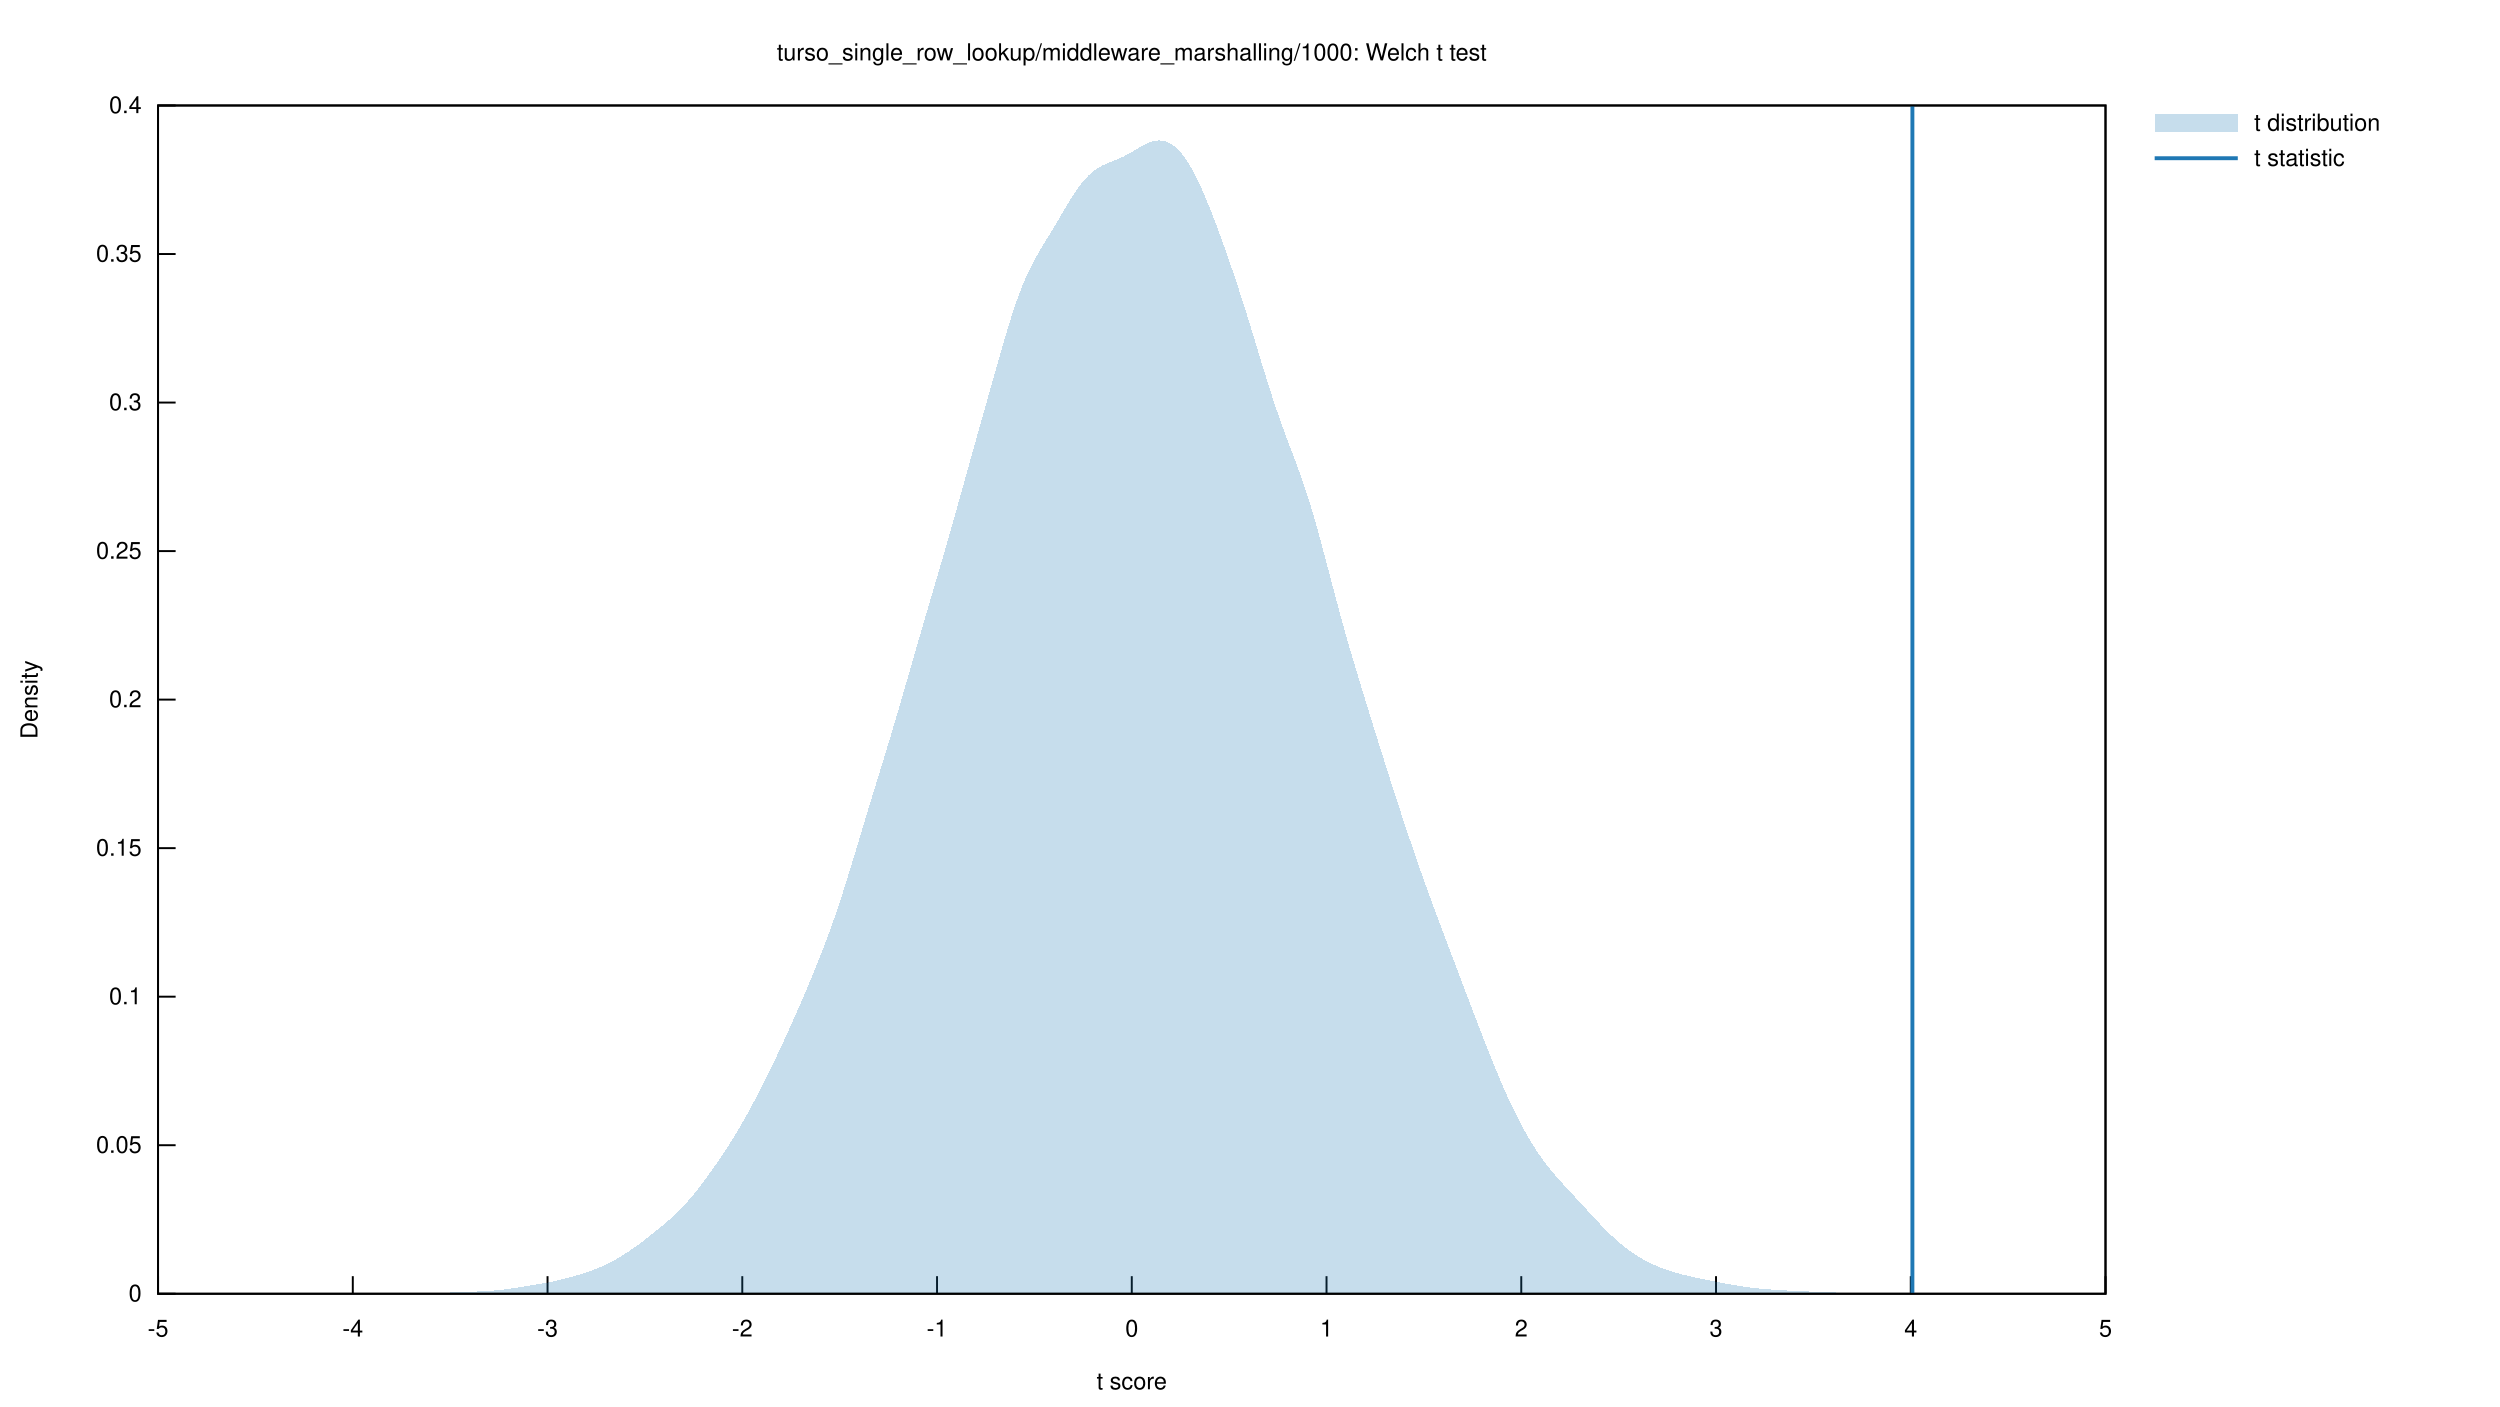
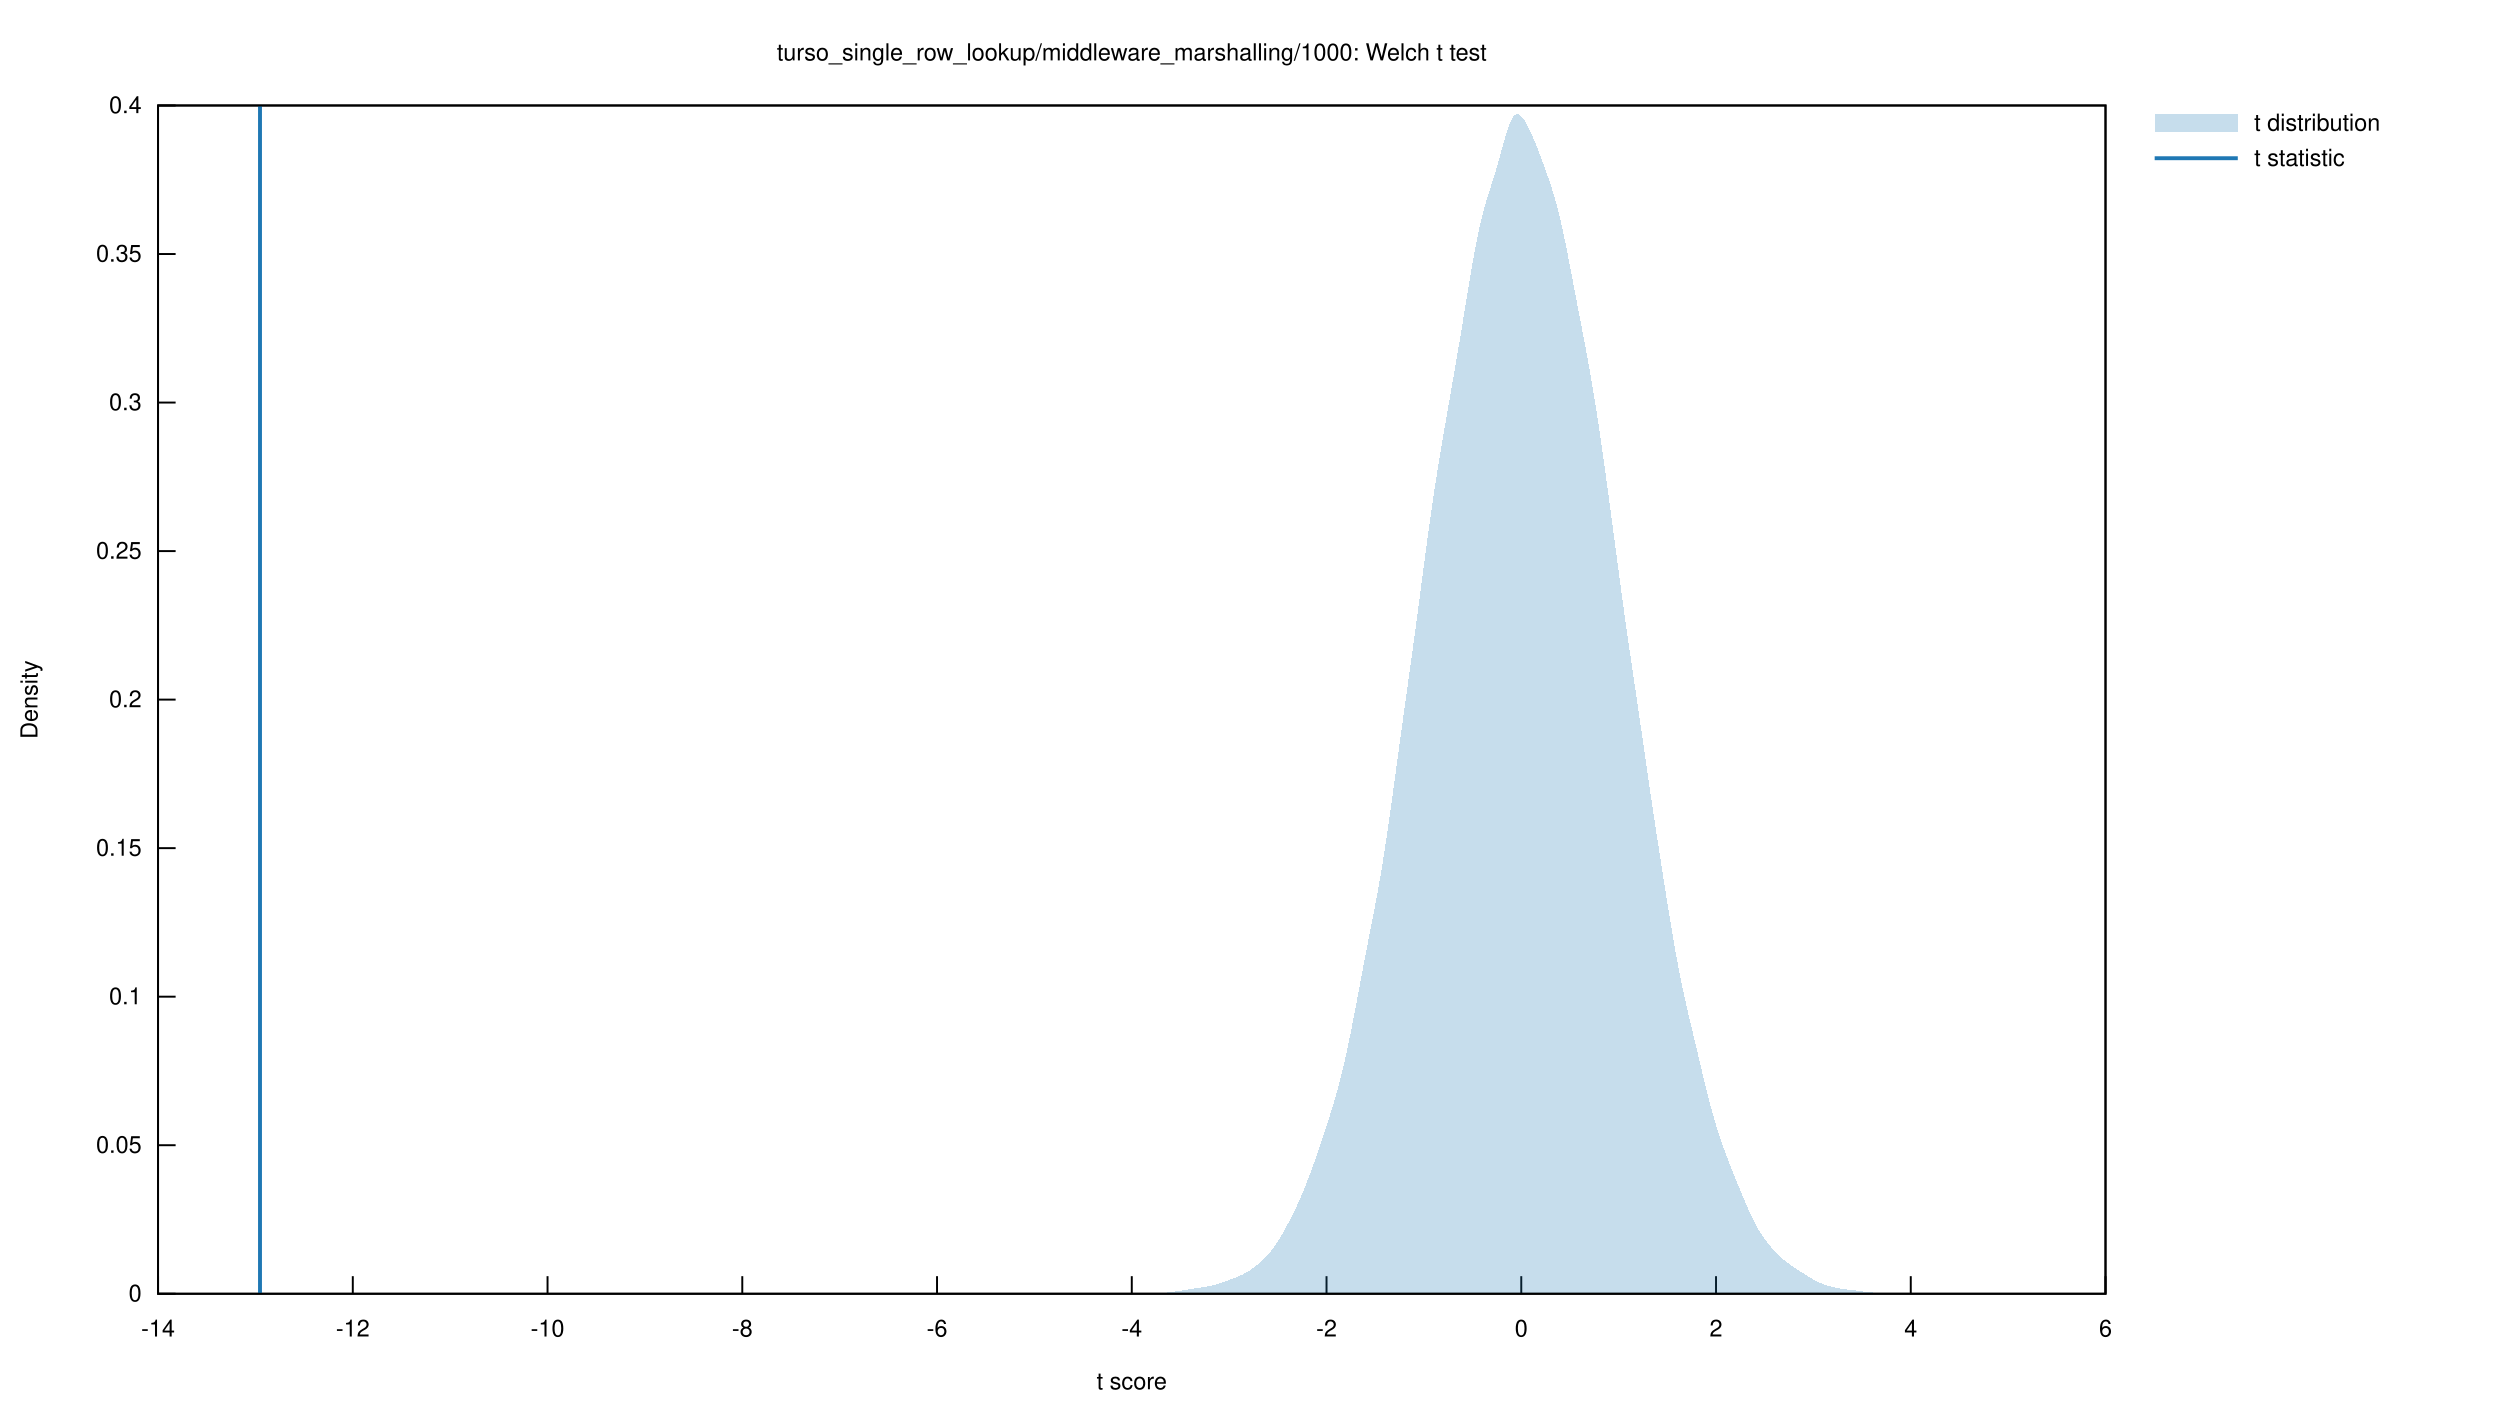
<svg xmlns="http://www.w3.org/2000/svg" xmlns:xlink="http://www.w3.org/1999/xlink" viewBox="0 0 1280 720">
  <g id="gnuplot_canvas">
    <rect x="0" y="0" width="1280" height="720" fill="none" />
    <defs>
      <circle id="gpDot" r="0.5" stroke-width="0.5" stroke="currentColor" />
      <path id="gpPt0" stroke-width="0.222" stroke="currentColor" d="M-1,0 h2 M0,-1 v2" />
      <path id="gpPt1" stroke-width="0.222" stroke="currentColor" d="M-1,-1 L1,1 M1,-1 L-1,1" />
      <path id="gpPt2" stroke-width="0.222" stroke="currentColor" d="M-1,0 L1,0 M0,-1 L0,1 M-1,-1 L1,1 M-1,1 L1,-1" />
      <rect id="gpPt3" stroke-width="0.222" stroke="currentColor" x="-1" y="-1" width="2" height="2" />
      <rect id="gpPt4" stroke-width="0.222" stroke="currentColor" fill="currentColor" x="-1" y="-1" width="2" height="2" />
      <circle id="gpPt5" stroke-width="0.222" stroke="currentColor" cx="0" cy="0" r="1" />
      <use xlink:href="#gpPt5" id="gpPt6" fill="currentColor" stroke="none" />
      <path id="gpPt7" stroke-width="0.222" stroke="currentColor" d="M0,-1.33 L-1.33,0.67 L1.33,0.67 z" />
      <use xlink:href="#gpPt7" id="gpPt8" fill="currentColor" stroke="none" />
      <use xlink:href="#gpPt7" id="gpPt9" stroke="currentColor" transform="rotate(180)" />
      <use xlink:href="#gpPt9" id="gpPt10" fill="currentColor" stroke="none" />
      <use xlink:href="#gpPt3" id="gpPt11" stroke="currentColor" transform="rotate(45)" />
      <use xlink:href="#gpPt11" id="gpPt12" fill="currentColor" stroke="none" />
      <path id="gpPt13" stroke-width="0.222" stroke="currentColor" d="M0,1.330 L1.265,0.411 L0.782,-1.067 L-0.782,-1.076 L-1.265,0.411 z" />
      <use xlink:href="#gpPt13" id="gpPt14" fill="currentColor" stroke="none" />
      <filter id="textbox" filterUnits="objectBoundingBox" x="0" y="0" height="1" width="1">
        <feFlood flood-color="white" flood-opacity="1" result="bgnd" />
        <feComposite in="SourceGraphic" in2="bgnd" operator="atop" />
      </filter>
      <filter id="greybox" filterUnits="objectBoundingBox" x="0" y="0" height="1" width="1">
        <feFlood flood-color="lightgrey" flood-opacity="1" result="grey" />
        <feComposite in="SourceGraphic" in2="grey" operator="atop" />
      </filter>
    </defs>
    <g fill="none" color="white" stroke="currentColor" stroke-width="1.00" stroke-linecap="butt" stroke-linejoin="miter">
</g>
    <g fill="none" color="black" stroke="currentColor" stroke-width="1.00" stroke-linecap="butt" stroke-linejoin="miter">
      <path stroke="black" d="M80.92,662.40 L89.92,662.40  " />
      <g transform="translate(72.53,666.30)" stroke="none" fill="black" font-family="Helvetica" font-size="12.00" text-anchor="end">
        <text>
          <tspan font-family="Helvetica"> 0</tspan>
        </text>
      </g>
    </g>
    <g fill="none" color="black" stroke="currentColor" stroke-width="1.00" stroke-linecap="butt" stroke-linejoin="miter">
      <path stroke="black" d="M80.92,586.35 L89.92,586.35  " />
      <g transform="translate(72.53,590.25)" stroke="none" fill="black" font-family="Helvetica" font-size="12.00" text-anchor="end">
        <text>
          <tspan font-family="Helvetica"> 0.05</tspan>
        </text>
      </g>
    </g>
    <g fill="none" color="black" stroke="currentColor" stroke-width="1.00" stroke-linecap="butt" stroke-linejoin="miter">
      <path stroke="black" d="M80.92,510.30 L89.92,510.30  " />
      <g transform="translate(72.53,514.20)" stroke="none" fill="black" font-family="Helvetica" font-size="12.00" text-anchor="end">
        <text>
          <tspan font-family="Helvetica"> 0.1</tspan>
        </text>
      </g>
    </g>
    <g fill="none" color="black" stroke="currentColor" stroke-width="1.00" stroke-linecap="butt" stroke-linejoin="miter">
      <path stroke="black" d="M80.92,434.25 L89.92,434.25  " />
      <g transform="translate(72.53,438.15)" stroke="none" fill="black" font-family="Helvetica" font-size="12.00" text-anchor="end">
        <text>
          <tspan font-family="Helvetica"> 0.15</tspan>
        </text>
      </g>
    </g>
    <g fill="none" color="black" stroke="currentColor" stroke-width="1.00" stroke-linecap="butt" stroke-linejoin="miter">
      <path stroke="black" d="M80.92,358.20 L89.92,358.20  " />
      <g transform="translate(72.53,362.10)" stroke="none" fill="black" font-family="Helvetica" font-size="12.00" text-anchor="end">
        <text>
          <tspan font-family="Helvetica"> 0.2</tspan>
        </text>
      </g>
    </g>
    <g fill="none" color="black" stroke="currentColor" stroke-width="1.00" stroke-linecap="butt" stroke-linejoin="miter">
      <path stroke="black" d="M80.92,282.16 L89.92,282.16  " />
      <g transform="translate(72.53,286.06)" stroke="none" fill="black" font-family="Helvetica" font-size="12.00" text-anchor="end">
        <text>
          <tspan font-family="Helvetica"> 0.25</tspan>
        </text>
      </g>
    </g>
    <g fill="none" color="black" stroke="currentColor" stroke-width="1.00" stroke-linecap="butt" stroke-linejoin="miter">
      <path stroke="black" d="M80.92,206.11 L89.92,206.11  " />
      <g transform="translate(72.53,210.01)" stroke="none" fill="black" font-family="Helvetica" font-size="12.00" text-anchor="end">
        <text>
          <tspan font-family="Helvetica"> 0.3</tspan>
        </text>
      </g>
    </g>
    <g fill="none" color="black" stroke="currentColor" stroke-width="1.00" stroke-linecap="butt" stroke-linejoin="miter">
      <path stroke="black" d="M80.92,130.06 L89.92,130.06  " />
      <g transform="translate(72.53,133.96)" stroke="none" fill="black" font-family="Helvetica" font-size="12.00" text-anchor="end">
        <text>
          <tspan font-family="Helvetica"> 0.35</tspan>
        </text>
      </g>
    </g>
    <g fill="none" color="black" stroke="currentColor" stroke-width="1.00" stroke-linecap="butt" stroke-linejoin="miter">
      <path stroke="black" d="M80.92,54.01 L89.92,54.01  " />
      <g transform="translate(72.53,57.91)" stroke="none" fill="black" font-family="Helvetica" font-size="12.00" text-anchor="end">
        <text>
          <tspan font-family="Helvetica"> 0.4</tspan>
        </text>
      </g>
    </g>
    <g fill="none" color="black" stroke="currentColor" stroke-width="1.00" stroke-linecap="butt" stroke-linejoin="miter">
      <path stroke="black" d="M80.92,662.40 L80.92,653.40  " />
      <g transform="translate(80.92,684.30)" stroke="none" fill="black" font-family="Helvetica" font-size="12.00" text-anchor="middle">
        <text>
-           <tspan font-family="Helvetica">-5</tspan>
+           <tspan font-family="Helvetica">-14</tspan>
        </text>
      </g>
    </g>
    <g fill="none" color="black" stroke="currentColor" stroke-width="1.00" stroke-linecap="butt" stroke-linejoin="miter">
      <path stroke="black" d="M180.63,662.40 L180.63,653.40  " />
      <g transform="translate(180.63,684.30)" stroke="none" fill="black" font-family="Helvetica" font-size="12.00" text-anchor="middle">
        <text>
-           <tspan font-family="Helvetica">-4</tspan>
+           <tspan font-family="Helvetica">-12</tspan>
        </text>
      </g>
    </g>
    <g fill="none" color="black" stroke="currentColor" stroke-width="1.00" stroke-linecap="butt" stroke-linejoin="miter">
      <path stroke="black" d="M280.34,662.40 L280.34,653.40  " />
      <g transform="translate(280.34,684.30)" stroke="none" fill="black" font-family="Helvetica" font-size="12.00" text-anchor="middle">
        <text>
-           <tspan font-family="Helvetica">-3</tspan>
+           <tspan font-family="Helvetica">-10</tspan>
        </text>
      </g>
    </g>
    <g fill="none" color="black" stroke="currentColor" stroke-width="1.00" stroke-linecap="butt" stroke-linejoin="miter">
      <path stroke="black" d="M380.05,662.40 L380.05,653.40  " />
      <g transform="translate(380.05,684.30)" stroke="none" fill="black" font-family="Helvetica" font-size="12.00" text-anchor="middle">
        <text>
-           <tspan font-family="Helvetica">-2</tspan>
+           <tspan font-family="Helvetica">-8</tspan>
        </text>
      </g>
    </g>
    <g fill="none" color="black" stroke="currentColor" stroke-width="1.00" stroke-linecap="butt" stroke-linejoin="miter">
      <path stroke="black" d="M479.76,662.40 L479.76,653.40  " />
      <g transform="translate(479.76,684.30)" stroke="none" fill="black" font-family="Helvetica" font-size="12.00" text-anchor="middle">
        <text>
-           <tspan font-family="Helvetica">-1</tspan>
+           <tspan font-family="Helvetica">-6</tspan>
        </text>
      </g>
    </g>
    <g fill="none" color="black" stroke="currentColor" stroke-width="1.00" stroke-linecap="butt" stroke-linejoin="miter">
      <path stroke="black" d="M579.47,662.40 L579.47,653.40  " />
      <g transform="translate(579.47,684.30)" stroke="none" fill="black" font-family="Helvetica" font-size="12.00" text-anchor="middle">
        <text>
-           <tspan font-family="Helvetica"> 0</tspan>
+           <tspan font-family="Helvetica">-4</tspan>
        </text>
      </g>
    </g>
    <g fill="none" color="black" stroke="currentColor" stroke-width="1.00" stroke-linecap="butt" stroke-linejoin="miter">
      <path stroke="black" d="M679.18,662.40 L679.18,653.40  " />
      <g transform="translate(679.18,684.30)" stroke="none" fill="black" font-family="Helvetica" font-size="12.00" text-anchor="middle">
        <text>
-           <tspan font-family="Helvetica"> 1</tspan>
+           <tspan font-family="Helvetica">-2</tspan>
        </text>
      </g>
    </g>
    <g fill="none" color="black" stroke="currentColor" stroke-width="1.00" stroke-linecap="butt" stroke-linejoin="miter">
      <path stroke="black" d="M778.89,662.40 L778.89,653.40  " />
      <g transform="translate(778.89,684.30)" stroke="none" fill="black" font-family="Helvetica" font-size="12.00" text-anchor="middle">
        <text>
-           <tspan font-family="Helvetica"> 2</tspan>
+           <tspan font-family="Helvetica"> 0</tspan>
        </text>
      </g>
    </g>
    <g fill="none" color="black" stroke="currentColor" stroke-width="1.00" stroke-linecap="butt" stroke-linejoin="miter">
      <path stroke="black" d="M878.60,662.40 L878.60,653.40  " />
      <g transform="translate(878.60,684.30)" stroke="none" fill="black" font-family="Helvetica" font-size="12.00" text-anchor="middle">
        <text>
-           <tspan font-family="Helvetica"> 3</tspan>
+           <tspan font-family="Helvetica"> 2</tspan>
        </text>
      </g>
    </g>
    <g fill="none" color="black" stroke="currentColor" stroke-width="1.00" stroke-linecap="butt" stroke-linejoin="miter">
      <path stroke="black" d="M978.31,662.40 L978.31,653.40  " />
      <g transform="translate(978.31,684.30)" stroke="none" fill="black" font-family="Helvetica" font-size="12.00" text-anchor="middle">
        <text>
          <tspan font-family="Helvetica"> 4</tspan>
        </text>
      </g>
    </g>
    <g fill="none" color="black" stroke="currentColor" stroke-width="1.00" stroke-linecap="butt" stroke-linejoin="miter">
      <path stroke="black" d="M1078.02,662.40 L1078.02,653.40  " />
      <g transform="translate(1078.02,684.30)" stroke="none" fill="black" font-family="Helvetica" font-size="12.00" text-anchor="middle">
        <text>
-           <tspan font-family="Helvetica"> 5</tspan>
+           <tspan font-family="Helvetica"> 6</tspan>
        </text>
      </g>
    </g>
    <g fill="none" color="black" stroke="currentColor" stroke-width="1.00" stroke-linecap="butt" stroke-linejoin="miter">
</g>
    <g fill="none" color="black" stroke="currentColor" stroke-width="1.00" stroke-linecap="butt" stroke-linejoin="miter">
      <path stroke="black" d="M80.92,54.01 L80.92,662.40 L1078.02,662.40 L1078.02,54.01 L80.92,54.01 Z  " />
    </g>
    <g fill="none" color="black" stroke="currentColor" stroke-width="1.00" stroke-linecap="butt" stroke-linejoin="miter">
</g>
    <g id="gnuplot_plot_1">
      <g fill="none" color="black" stroke="currentColor" stroke-width="1.00" stroke-linecap="butt" stroke-linejoin="miter">
        <g transform="translate(1154.14,66.91)" stroke="none" fill="black" font-family="Helvetica" font-size="12.00" text-anchor="start">
          <text>
            <tspan font-family="Helvetica">t distribution</tspan>
          </text>
        </g>
      </g>
      <g fill="none" color="black" stroke="currentColor" stroke-width="1.00" stroke-linecap="butt" stroke-linejoin="miter">
        <g stroke="none" shape-rendering="crispEdges">
          <polygon fill="rgb( 31, 120, 180)" fill-opacity="0.25" points="1103.19,67.51 1145.75,67.51 1145.75,58.51 1103.19,58.51 " />
-           <polygon fill="rgb( 31, 120, 180)" fill-opacity="0.25" points="113.57,662.40 115.38,662.40 117.18,662.40 118.99,662.40 120.79,662.40 122.59,662.39 124.40,662.39 126.20,662.39 128.00,662.38 129.81,662.38 131.61,662.37 133.42,662.37 135.22,662.36 137.02,662.35 138.83,662.35 140.63,662.34 142.43,662.33 144.24,662.33 146.04,662.32 147.85,662.32 149.65,662.31 151.45,662.30 153.26,662.30 155.06,662.29 156.86,662.29 158.67,662.28 160.47,662.27 162.28,662.27 164.08,662.26 165.88,662.25 167.69,662.24 169.49,662.23 171.29,662.22 173.10,662.22 174.90,662.21 176.71,662.20 178.51,662.20 180.31,662.19 182.12,662.19 183.92,662.20 185.72,662.20 187.53,662.21 189.33,662.22 191.14,662.24 192.94,662.25 194.74,662.27 196.55,662.28 198.35,662.29 200.15,662.29 201.96,662.29 203.76,662.28 205.57,662.27 207.37,662.25 209.17,662.23 210.98,662.21 212.78,662.18 214.58,662.15 216.39,662.11 218.19,662.08 220.00,662.04 221.80,662.00 223.60,661.96 225.41,661.91 227.21,661.86 229.01,661.81 230.82,661.75 232.62,661.70 234.43,661.63 236.23,661.57 238.03,661.50 239.84,661.43 241.64,661.36 243.44,661.28 245.25,661.20 247.05,661.12 248.86,661.02 250.66,660.91 252.46,660.77 254.27,660.62 256.07,660.44 257.88,660.23 259.68,659.99 261.48,659.74 263.29,659.46 265.09,659.18 266.89,658.88 268.70,658.59 270.50,658.30 272.31,658.01 274.11,657.71 275.91,657.42 277.72,657.11 279.52,656.79 281.32,656.45 283.13,656.08 284.93,655.69 286.74,655.27 288.54,654.82 290.34,654.35 292.15,653.86 293.95,653.36 295.75,652.83 297.56,652.29 299.36,651.72 301.17,651.12 302.97,650.49 304.77,649.81 306.58,649.08 308.38,648.30 310.18,647.46 311.99,646.57 313.79,645.62 315.60,644.62 317.40,643.56 319.20,642.46 321.01,641.31 322.81,640.10 324.61,638.85 326.42,637.56 328.22,636.22 330.03,634.85 331.83,633.44 333.63,632.01 335.44,630.56 337.24,629.09 339.04,627.60 340.85,626.07 342.65,624.51 344.46,622.89 346.26,621.19 348.06,619.42 349.87,617.55 351.67,615.58 353.47,613.50 355.28,611.34 357.08,609.08 358.89,606.75 360.69,604.35 362.49,601.90 364.30,599.40 366.10,596.85 367.90,594.24 369.71,591.58 371.51,588.86 373.32,586.06 375.12,583.19 376.92,580.23 378.73,577.18 380.53,574.05 382.33,570.84 384.14,567.55 385.94,564.19 387.75,560.76 389.55,557.26 391.35,553.70 393.16,550.08 394.96,546.40 396.76,542.65 398.57,538.85 400.37,534.99 402.18,531.07 403.98,527.10 405.78,523.08 407.59,519.00 409.39,514.88 411.20,510.71 413.00,506.49 414.80,502.20 416.61,497.85 418.41,493.41 420.21,488.87 422.02,484.21 423.82,479.41 425.63,474.45 427.43,469.31 429.23,464.00 431.04,458.50 432.84,452.85 434.64,447.06 436.45,441.17 438.25,435.21 440.06,429.22 441.86,423.24 443.66,417.27 445.47,411.34 447.27,405.45 449.07,399.57 450.88,393.71 452.68,387.82 454.49,381.90 456.29,375.92 458.09,369.87 459.90,363.76 461.70,357.59 463.50,351.37 465.31,345.13 467.11,338.87 468.92,332.62 470.72,326.39 472.52,320.19 474.33,314.02 476.13,307.88 477.93,301.75 479.74,295.62 481.54,289.46 483.35,283.27 485.15,277.02 486.95,270.71 488.76,264.35 490.56,257.93 492.36,251.49 494.17,245.02 495.97,238.55 497.78,232.10 499.58,225.67 501.38,219.26 503.19,212.85 504.99,206.45 506.79,200.05 508.60,193.64 510.40,187.26 512.21,180.93 514.01,174.70 515.81,168.64 517.62,162.82 519.42,157.29 521.22,152.13 523.03,147.35 524.83,142.98 526.64,138.99 528.44,135.35 530.24,131.99 532.05,128.83 533.85,125.81 535.65,122.86 537.46,119.91 539.26,116.93 541.07,113.91 542.87,110.86 544.67,107.79 546.48,104.76 548.28,101.81 550.08,98.99 551.89,96.35 553.69,93.92 555.50,91.75 557.30,89.85 559.10,88.21 560.91,86.83 562.71,85.67 564.51,84.71 566.32,83.88 568.12,83.15 569.93,82.44 571.73,81.72 573.53,80.95 575.34,80.09 577.14,79.14 578.95,78.11 580.75,77.04 582.55,75.95 584.36,74.89 586.16,73.93 587.96,73.10 589.77,72.46 591.57,72.04 593.38,71.88 595.18,72.01 596.98,72.46 598.79,73.23 600.59,74.35 602.39,75.83 604.20,77.68 606.00,79.90 607.81,82.48 609.61,85.42 611.41,88.69 613.22,92.28 615.02,96.15 616.82,100.27 618.63,104.61 620.43,109.13 622.24,113.82 624.04,118.64 625.84,123.58 627.65,128.63 629.45,133.80 631.25,139.08 633.06,144.47 634.86,149.97 636.67,155.59 638.47,161.32 640.27,167.15 642.08,173.05 643.88,178.98 645.68,184.92 647.49,190.81 649.29,196.60 651.10,202.25 652.90,207.73 654.70,213.00 656.51,218.08 658.31,223.00 660.11,227.81 661.92,232.59 663.72,237.40 665.53,242.35 667.33,247.51 669.13,252.93 670.94,258.66 672.74,264.69 674.54,271.01 676.35,277.57 678.15,284.31 679.96,291.16 681.76,298.03 683.56,304.86 685.37,311.60 687.17,318.21 688.97,324.66 690.78,330.96 692.58,337.12 694.39,343.16 696.19,349.11 697.99,355.01 699.80,360.86 701.60,366.69 703.40,372.51 705.21,378.31 707.01,384.08 708.82,389.82 710.62,395.53 712.42,401.18 714.23,406.78 716.03,412.34 717.83,417.83 719.64,423.28 721.44,428.66 723.25,433.99 725.05,439.26 726.85,444.46 728.66,449.58 730.46,454.63 732.27,459.61 734.07,464.53 735.87,469.39 737.68,474.21 739.48,479.00 741.28,483.76 743.09,488.52 744.89,493.28 746.70,498.03 748.50,502.79 750.30,507.56 752.11,512.31 753.91,517.06 755.71,521.79 757.52,526.50 759.32,531.16 761.13,535.78 762.93,540.33 764.73,544.80 766.54,549.18 768.34,553.46 770.14,557.62 771.95,561.66 773.75,565.55 775.56,569.31 777.36,572.91 779.16,576.37 780.97,579.67 782.77,582.81 784.57,585.79 786.38,588.62 788.18,591.29 789.99,593.82 791.79,596.22 793.59,598.50 795.40,600.68 797.20,602.77 799.00,604.81 800.81,606.80 802.61,608.76 804.42,610.72 806.22,612.66 808.02,614.62 809.83,616.57 811.63,618.53 813.43,620.49 815.24,622.45 817.04,624.39 818.85,626.31 820.65,628.19 822.45,630.03 824.26,631.81 826.06,633.52 827.86,635.17 829.67,636.73 831.47,638.21 833.28,639.60 835.08,640.90 836.88,642.13 838.69,643.27 840.49,644.34 842.29,645.34 844.10,646.27 845.90,647.14 847.71,647.95 849.51,648.71 851.31,649.41 853.12,650.06 854.92,650.67 856.72,651.23 858.53,651.76 860.33,652.26 862.14,652.72 863.94,653.16 865.74,653.58 867.55,653.98 869.35,654.37 871.15,654.74 872.96,655.11 874.76,655.48 876.57,655.83 878.37,656.19 880.17,656.54 881.98,656.89 883.78,657.23 885.58,657.56 887.39,657.88 889.19,658.18 891.00,658.47 892.80,658.74 894.60,658.99 896.41,659.23 898.21,659.44 900.02,659.63 901.82,659.81 903.62,659.97 905.43,660.12 907.23,660.25 909.03,660.38 910.84,660.49 912.64,660.60 914.45,660.70 916.25,660.79 918.05,660.88 919.86,660.96 921.66,661.05 923.46,661.12 925.27,661.20 927.07,661.28 928.88,661.35 930.68,661.42 932.48,661.49 934.29,661.56 936.09,661.63 937.89,661.69 939.70,661.75 941.50,661.81 943.31,661.87 945.11,661.92 946.91,661.97 948.72,662.02 950.52,662.07 952.32,662.12 954.13,662.16 955.93,662.20 957.74,662.24 959.54,662.27 961.34,662.29 963.15,662.31 964.95,662.33 966.75,662.34 968.56,662.35 970.36,662.35 972.17,662.35 973.97,662.35 975.77,662.35 977.58,662.34 979.38,662.34 981.18,662.34 982.99,662.34 984.79,662.34 986.60,662.35 988.40,662.35 990.20,662.36 992.01,662.36 993.81,662.37 995.61,662.38 997.42,662.38 999.22,662.39 1001.03,662.39 1002.83,662.39 1004.63,662.39 1006.44,662.40 1008.24,662.40 1010.04,662.40 1011.85,662.40 1013.65,662.40 1013.65,662.40 1011.85,662.40 1010.04,662.40 1008.24,662.40 1006.44,662.40 1004.63,662.40 1002.83,662.40 1001.03,662.40 999.22,662.40 997.42,662.40 995.61,662.40 993.81,662.40 992.01,662.40 990.20,662.40 988.40,662.40 986.60,662.40 984.79,662.40 982.99,662.40 981.18,662.40 979.38,662.40 977.58,662.40 975.77,662.40 973.97,662.40 972.17,662.40 970.36,662.40 968.56,662.40 966.75,662.40 964.95,662.40 963.15,662.40 961.34,662.40 959.54,662.40 957.74,662.40 955.93,662.40 954.13,662.40 952.32,662.40 950.52,662.40 948.72,662.40 946.91,662.40 945.11,662.40 943.31,662.40 941.50,662.40 939.70,662.40 937.89,662.40 936.09,662.40 934.29,662.40 932.48,662.40 930.68,662.40 928.88,662.40 927.07,662.40 925.27,662.40 923.46,662.40 921.66,662.40 919.86,662.40 918.05,662.40 916.25,662.40 914.45,662.40 912.64,662.40 910.84,662.40 909.03,662.40 907.23,662.40 905.43,662.40 903.62,662.40 901.82,662.40 900.02,662.40 898.21,662.40 896.41,662.40 894.60,662.40 892.80,662.40 891.00,662.40 889.19,662.40 887.39,662.40 885.58,662.40 883.78,662.40 881.98,662.40 880.17,662.40 878.37,662.40 876.57,662.40 874.76,662.40 872.96,662.40 871.15,662.40 869.35,662.40 867.55,662.40 865.74,662.40 863.94,662.40 862.14,662.40 860.33,662.40 858.53,662.40 856.72,662.40 854.92,662.40 853.12,662.40 851.31,662.40 849.51,662.40 847.71,662.40 845.90,662.40 844.10,662.40 842.29,662.40 840.49,662.40 838.69,662.40 836.88,662.40 835.08,662.40 833.28,662.40 831.47,662.40 829.67,662.40 827.86,662.40 826.06,662.40 824.26,662.40 822.45,662.40 820.65,662.40 818.85,662.40 817.04,662.40 815.24,662.40 813.43,662.40 811.63,662.40 809.83,662.40 808.02,662.40 806.22,662.40 804.42,662.40 802.61,662.40 800.81,662.40 799.00,662.40 797.20,662.40 795.40,662.40 793.59,662.40 791.79,662.40 789.99,662.40 788.18,662.40 786.38,662.40 784.57,662.40 782.77,662.40 780.97,662.40 779.16,662.40 777.36,662.40 775.56,662.40 773.75,662.40 771.95,662.40 770.14,662.40 768.34,662.40 766.54,662.40 764.73,662.40 762.93,662.40 761.13,662.40 759.32,662.40 757.52,662.40 755.71,662.40 753.91,662.40 752.11,662.40 750.30,662.40 748.50,662.40 746.70,662.40 744.89,662.40 743.09,662.40 741.28,662.40 739.48,662.40 737.68,662.40 735.87,662.40 734.07,662.40 732.27,662.40 730.46,662.40 728.66,662.40 726.85,662.40 725.05,662.40 723.25,662.40 721.44,662.40 719.64,662.40 717.83,662.40 716.03,662.40 714.23,662.40 712.42,662.40 710.62,662.40 708.82,662.40 707.01,662.40 705.21,662.40 703.40,662.40 701.60,662.40 699.80,662.40 697.99,662.40 696.19,662.40 694.39,662.40 692.58,662.40 690.78,662.40 688.97,662.40 687.17,662.40 685.37,662.40 683.56,662.40 681.76,662.40 679.96,662.40 678.15,662.40 676.35,662.40 674.54,662.40 672.74,662.40 670.94,662.40 669.13,662.40 667.33,662.40 665.53,662.40 663.72,662.40 661.92,662.40 660.11,662.40 658.31,662.40 656.51,662.40 654.70,662.40 652.90,662.40 651.10,662.40 649.29,662.40 647.49,662.40 645.68,662.40 643.88,662.40 642.08,662.40 640.27,662.40 638.47,662.40 636.67,662.40 634.86,662.40 633.06,662.40 631.25,662.40 629.45,662.40 627.65,662.40 625.84,662.40 624.04,662.40 622.24,662.40 620.43,662.40 618.63,662.40 616.82,662.40 615.02,662.40 613.22,662.40 611.41,662.40 609.61,662.40 607.81,662.40 606.00,662.40 604.20,662.40 602.39,662.40 600.59,662.40 598.79,662.40 596.98,662.40 595.18,662.40 593.38,662.40 591.57,662.40 589.77,662.40 587.96,662.40 586.16,662.40 584.36,662.40 582.55,662.40 580.75,662.40 578.95,662.40 577.14,662.40 575.34,662.40 573.53,662.40 571.73,662.40 569.93,662.40 568.12,662.40 566.32,662.40 564.51,662.40 562.71,662.40 560.91,662.40 559.10,662.40 557.30,662.40 555.50,662.40 553.69,662.40 551.89,662.40 550.08,662.40 548.28,662.40 546.48,662.40 544.67,662.40 542.87,662.40 541.07,662.40 539.26,662.40 537.46,662.40 535.65,662.40 533.85,662.40 532.05,662.40 530.24,662.40 528.44,662.40 526.64,662.40 524.83,662.40 523.03,662.40 521.22,662.40 519.42,662.40 517.62,662.40 515.81,662.40 514.01,662.40 512.21,662.40 510.40,662.40 508.60,662.40 506.79,662.40 504.99,662.40 503.19,662.40 501.38,662.40 499.58,662.40 497.78,662.40 495.97,662.40 494.17,662.40 492.36,662.40 490.56,662.40 488.76,662.40 486.95,662.40 485.15,662.40 483.35,662.40 481.54,662.40 479.74,662.40 477.93,662.40 476.13,662.40 474.33,662.40 472.52,662.40 470.72,662.40 468.92,662.40 467.11,662.40 465.31,662.40 463.50,662.40 461.70,662.40 459.90,662.40 458.09,662.40 456.29,662.40 454.49,662.40 452.68,662.40 450.88,662.40 449.07,662.40 447.27,662.40 445.47,662.40 443.66,662.40 441.86,662.40 440.06,662.40 438.25,662.40 436.45,662.40 434.64,662.40 432.84,662.40 431.04,662.40 429.23,662.40 427.43,662.40 425.63,662.40 423.82,662.40 422.02,662.40 420.21,662.40 418.41,662.40 416.61,662.40 414.80,662.40 413.00,662.40 411.20,662.40 409.39,662.40 407.59,662.40 405.78,662.40 403.98,662.40 402.18,662.40 400.37,662.40 398.57,662.40 396.76,662.40 394.96,662.40 393.16,662.40 391.35,662.40 389.55,662.40 387.75,662.40 385.94,662.40 384.14,662.40 382.33,662.40 380.53,662.40 378.73,662.40 376.92,662.40 375.12,662.40 373.32,662.40 371.51,662.40 369.71,662.40 367.90,662.40 366.10,662.40 364.30,662.40 362.49,662.40 360.69,662.40 358.89,662.40 357.08,662.40 355.28,662.40 353.47,662.40 351.67,662.40 349.87,662.40 348.06,662.40 346.26,662.40 344.46,662.40 342.65,662.40 340.85,662.40 339.04,662.40 337.24,662.40 335.44,662.40 333.63,662.40 331.83,662.40 330.03,662.40 328.22,662.40 326.42,662.40 324.61,662.40 322.81,662.40 321.01,662.40 319.20,662.40 317.40,662.40 315.60,662.40 313.79,662.40 311.99,662.40 310.18,662.40 308.38,662.40 306.58,662.40 304.77,662.40 302.97,662.40 301.17,662.40 299.36,662.40 297.56,662.40 295.75,662.40 293.95,662.40 292.15,662.40 290.34,662.40 288.54,662.40 286.74,662.40 284.93,662.40 283.13,662.40 281.32,662.40 279.52,662.40 277.72,662.40 275.91,662.40 274.11,662.40 272.31,662.40 270.50,662.40 268.70,662.40 266.89,662.40 265.09,662.40 263.29,662.40 261.48,662.40 259.68,662.40 257.88,662.40 256.07,662.40 254.27,662.40 252.46,662.40 250.66,662.40 248.86,662.40 247.05,662.40 245.25,662.40 243.44,662.40 241.64,662.40 239.84,662.40 238.03,662.40 236.23,662.40 234.43,662.40 232.62,662.40 230.82,662.40 229.01,662.40 227.21,662.40 225.41,662.40 223.60,662.40 221.80,662.40 220.00,662.40 218.19,662.40 216.39,662.40 214.58,662.40 212.78,662.40 210.98,662.40 209.17,662.40 207.37,662.40 205.57,662.40 203.76,662.40 201.96,662.40 200.15,662.40 198.35,662.40 196.55,662.40 194.74,662.40 192.94,662.40 191.14,662.40 189.33,662.40 187.53,662.40 185.72,662.40 183.92,662.40 182.12,662.40 180.31,662.40 178.51,662.40 176.71,662.40 174.90,662.40 173.10,662.40 171.29,662.40 169.49,662.40 167.69,662.40 165.88,662.40 164.08,662.40 162.28,662.40 160.47,662.40 158.67,662.40 156.86,662.40 155.06,662.40 153.26,662.40 151.45,662.40 149.65,662.40 147.85,662.40 146.04,662.40 144.24,662.40 142.43,662.40 140.63,662.40 138.83,662.40 137.02,662.40 135.22,662.40 133.42,662.40 131.61,662.40 129.81,662.40 128.00,662.40 126.20,662.40 124.40,662.40 122.59,662.40 120.79,662.40 118.99,662.40 117.18,662.40 115.38,662.40 113.57,662.40 " />
+           <polygon fill="rgb( 31, 120, 180)" fill-opacity="0.25" points="525.67,662.40 526.62,662.40 527.56,662.40 528.50,662.40 529.45,662.40 530.39,662.39 531.33,662.39 532.28,662.39 533.22,662.38 534.17,662.38 535.11,662.37 536.05,662.37 537.00,662.36 537.94,662.36 538.88,662.35 539.83,662.35 540.77,662.34 541.71,662.34 542.66,662.34 543.60,662.35 544.55,662.35 545.49,662.36 546.43,662.36 547.38,662.37 548.32,662.37 549.26,662.38 550.21,662.38 551.15,662.38 552.09,662.38 553.04,662.38 553.98,662.37 554.93,662.37 555.87,662.36 556.81,662.36 557.76,662.35 558.70,662.35 559.64,662.35 560.59,662.34 561.53,662.34 562.48,662.34 563.42,662.35 564.36,662.35 565.31,662.36 566.25,662.36 567.19,662.37 568.14,662.37 569.08,662.37 570.02,662.37 570.97,662.37 571.91,662.37 572.86,662.36 573.80,662.35 574.74,662.33 575.69,662.31 576.63,662.29 577.57,662.27 578.52,662.24 579.46,662.21 580.40,662.19 581.35,662.16 582.29,662.14 583.24,662.12 584.18,662.11 585.12,662.10 586.07,662.10 587.01,662.10 587.95,662.10 588.90,662.10 589.84,662.10 590.79,662.09 591.73,662.07 592.67,662.05 593.62,662.02 594.56,661.98 595.50,661.93 596.45,661.86 597.39,661.78 598.33,661.69 599.28,661.58 600.22,661.47 601.17,661.34 602.11,661.20 603.05,661.05 604.00,660.90 604.94,660.74 605.88,660.59 606.83,660.43 607.77,660.28 608.71,660.13 609.66,659.98 610.60,659.84 611.55,659.69 612.49,659.56 613.43,659.42 614.38,659.28 615.32,659.13 616.26,658.99 617.21,658.83 618.15,658.67 619.10,658.49 620.04,658.30 620.98,658.08 621.93,657.84 622.87,657.58 623.81,657.29 624.76,656.98 625.70,656.65 626.64,656.30 627.59,655.95 628.53,655.60 629.48,655.24 630.42,654.89 631.36,654.54 632.31,654.19 633.25,653.83 634.19,653.44 635.14,653.04 636.08,652.60 637.02,652.12 637.97,651.60 638.91,651.04 639.86,650.44 640.80,649.80 641.74,649.12 642.69,648.41 643.63,647.66 644.57,646.88 645.52,646.06 646.46,645.19 647.41,644.27 648.35,643.29 649.29,642.24 650.24,641.13 651.18,639.93 652.12,638.66 653.07,637.31 654.01,635.89 654.95,634.39 655.90,632.83 656.84,631.21 657.79,629.54 658.73,627.82 659.67,626.06 660.62,624.26 661.56,622.41 662.50,620.51 663.45,618.55 664.39,616.52 665.33,614.42 666.28,612.24 667.22,609.98 668.17,607.66 669.11,605.26 670.05,602.80 671.00,600.29 671.94,597.72 672.88,595.11 673.83,592.44 674.77,589.73 675.72,586.97 676.66,584.17 677.60,581.33 678.55,578.44 679.49,575.52 680.43,572.56 681.38,569.55 682.32,566.47 683.26,563.30 684.21,560.01 685.15,556.60 686.10,553.02 687.04,549.27 687.98,545.32 688.93,541.18 689.87,536.85 690.81,532.34 691.76,527.68 692.70,522.88 693.64,517.97 694.59,512.99 695.53,507.97 696.48,502.95 697.42,497.94 698.36,492.97 699.31,488.05 700.25,483.19 701.19,478.36 702.14,473.55 703.08,468.71 704.03,463.79 704.97,458.76 705.91,453.54 706.86,448.12 707.80,442.44 708.74,436.51 709.69,430.33 710.63,423.91 711.57,417.31 712.52,410.57 713.46,403.73 714.41,396.83 715.35,389.92 716.29,383.02 717.24,376.15 718.18,369.31 719.12,362.49 720.07,355.70 721.01,348.92 721.95,342.12 722.90,335.28 723.84,328.39 724.79,321.43 725.73,314.41 726.67,307.31 727.62,300.17 728.56,293.00 729.50,285.87 730.45,278.80 731.39,271.86 732.34,265.09 733.28,258.52 734.22,252.17 735.17,246.03 736.11,240.09 737.05,234.32 738.00,228.68 738.94,223.13 739.88,217.65 740.83,212.21 741.77,206.79 742.72,201.37 743.66,195.94 744.60,190.49 745.55,185.01 746.49,179.47 747.43,173.88 748.38,168.21 749.32,162.49 750.26,156.72 751.21,150.94 752.15,145.21 753.10,139.57 754.04,134.09 754.98,128.83 755.93,123.86 756.87,119.21 757.81,114.90 758.76,110.95 759.70,107.32 760.65,103.98 761.59,100.86 762.53,97.88 763.48,94.97 764.42,92.04 765.36,89.02 766.31,85.88 767.25,82.58 768.19,79.17 769.14,75.69 770.08,72.25 771.03,68.96 771.97,65.95 772.91,63.34 773.86,61.24 774.80,59.70 775.74,58.75 776.69,58.39 777.63,58.55 778.57,59.19 779.52,60.21 780.46,61.54 781.41,63.10 782.35,64.86 783.29,66.77 784.24,68.82 785.18,70.98 786.12,73.26 787.07,75.62 788.01,78.07 788.96,80.58 789.90,83.13 790.84,85.72 791.79,88.35 792.73,91.04 793.67,93.81 794.62,96.72 795.56,99.79 796.50,103.06 797.45,106.58 798.39,110.35 799.34,114.37 800.28,118.64 801.22,123.11 802.17,127.77 803.11,132.56 804.05,137.44 805.00,142.37 805.94,147.32 806.88,152.27 807.83,157.20 808.77,162.11 809.72,167.02 810.66,171.94 811.60,176.92 812.55,181.98 813.49,187.16 814.43,192.49 815.38,198.02 816.32,203.75 817.27,209.69 818.21,215.83 819.15,222.16 820.10,228.66 821.04,235.30 821.98,242.07 822.93,248.94 823.87,255.91 824.81,262.94 825.76,270.03 826.70,277.16 827.65,284.29 828.59,291.41 829.53,298.47 830.48,305.45 831.42,312.32 832.36,319.07 833.31,325.71 834.25,332.24 835.20,338.69 836.14,345.08 837.08,351.47 838.03,357.87 838.97,364.30 839.91,370.79 840.86,377.31 841.80,383.87 842.74,390.43 843.69,396.96 844.63,403.43 845.58,409.84 846.52,416.16 847.46,422.40 848.41,428.57 849.35,434.68 850.29,440.76 851.24,446.80 852.18,452.82 853.12,458.80 854.07,464.72 855.01,470.55 855.96,476.25 856.90,481.79 857.84,487.15 858.79,492.31 859.73,497.24 860.67,501.97 861.62,506.49 862.56,510.84 863.51,515.05 864.45,519.15 865.39,523.17 866.34,527.15 867.28,531.11 868.22,535.07 869.17,539.05 870.11,543.03 871.05,547.01 872.00,550.97 872.94,554.87 873.89,558.71 874.83,562.44 875.77,566.06 876.72,569.53 877.66,572.87 878.60,576.05 879.55,579.09 880.49,582.00 881.43,584.79 882.38,587.47 883.32,590.05 884.27,592.56 885.21,595.01 886.15,597.42 887.10,599.79 888.04,602.13 888.98,604.46 889.93,606.78 890.87,609.07 891.82,611.36 892.76,613.61 893.70,615.83 894.65,618.01 895.59,620.13 896.53,622.17 897.48,624.13 898.42,626.00 899.36,627.77 900.31,629.44 901.25,631.01 902.20,632.48 903.14,633.86 904.08,635.16 905.03,636.38 905.97,637.55 906.91,638.66 907.86,639.72 908.80,640.73 909.74,641.71 910.69,642.64 911.63,643.53 912.58,644.38 913.52,645.18 914.46,645.95 915.41,646.67 916.35,647.35 917.29,648.01 918.24,648.65 919.18,649.27 920.13,649.89 921.07,650.50 922.01,651.12 922.96,651.73 923.90,652.35 924.84,652.95 925.79,653.55 926.73,654.12 927.67,654.68 928.62,655.20 929.56,655.70 930.51,656.16 931.45,656.60 932.39,657.00 933.34,657.38 934.28,657.73 935.22,658.05 936.17,658.35 937.11,658.63 938.05,658.88 939.00,659.11 939.94,659.32 940.89,659.51 941.83,659.68 942.77,659.83 943.72,659.96 944.66,660.08 945.60,660.20 946.55,660.31 947.49,660.42 948.44,660.53 949.38,660.64 950.32,660.76 951.27,660.89 952.21,661.01 953.15,661.14 954.10,661.26 955.04,661.38 955.98,661.48 956.93,661.58 957.87,661.67 958.82,661.75 959.76,661.81 960.70,661.86 961.65,661.90 962.59,661.93 963.53,661.94 964.48,661.94 965.42,661.94 966.36,661.93 967.31,661.91 968.25,661.90 969.20,661.88 970.14,661.88 971.08,661.87 972.03,661.88 972.97,661.89 973.91,661.91 974.86,661.93 975.80,661.96 976.75,662.00 977.69,662.03 978.63,662.07 979.58,662.11 980.52,662.15 981.46,662.18 982.41,662.22 983.35,662.25 984.29,662.28 985.24,662.30 986.18,662.32 987.13,662.34 988.07,662.36 989.01,662.37 989.96,662.38 990.90,662.38 991.84,662.39 992.79,662.39 993.73,662.40 994.67,662.40 995.62,662.40 996.56,662.40 996.56,662.40 995.62,662.40 994.67,662.40 993.73,662.40 992.79,662.40 991.84,662.40 990.90,662.40 989.96,662.40 989.01,662.40 988.07,662.40 987.13,662.40 986.18,662.40 985.24,662.40 984.29,662.40 983.35,662.40 982.41,662.40 981.46,662.40 980.52,662.40 979.58,662.40 978.63,662.40 977.69,662.40 976.75,662.40 975.80,662.40 974.86,662.40 973.91,662.40 972.97,662.40 972.03,662.40 971.08,662.40 970.14,662.40 969.20,662.40 968.25,662.40 967.31,662.40 966.36,662.40 965.42,662.40 964.48,662.40 963.53,662.40 962.59,662.40 961.65,662.40 960.70,662.40 959.76,662.40 958.82,662.40 957.87,662.40 956.93,662.40 955.98,662.40 955.04,662.40 954.10,662.40 953.15,662.40 952.21,662.40 951.27,662.40 950.32,662.40 949.38,662.40 948.44,662.40 947.49,662.40 946.55,662.40 945.60,662.40 944.66,662.40 943.72,662.40 942.77,662.40 941.83,662.40 940.89,662.40 939.94,662.40 939.00,662.40 938.05,662.40 937.11,662.40 936.17,662.40 935.22,662.40 934.28,662.40 933.34,662.40 932.39,662.40 931.45,662.40 930.51,662.40 929.56,662.40 928.62,662.40 927.67,662.40 926.73,662.40 925.79,662.40 924.84,662.40 923.90,662.40 922.96,662.40 922.01,662.40 921.07,662.40 920.13,662.40 919.18,662.40 918.24,662.40 917.29,662.40 916.35,662.40 915.41,662.40 914.46,662.40 913.52,662.40 912.58,662.40 911.63,662.40 910.69,662.40 909.74,662.40 908.80,662.40 907.86,662.40 906.91,662.40 905.97,662.40 905.03,662.40 904.08,662.40 903.14,662.40 902.20,662.40 901.25,662.40 900.31,662.40 899.36,662.40 898.42,662.40 897.48,662.40 896.53,662.40 895.59,662.40 894.65,662.40 893.70,662.40 892.76,662.40 891.82,662.40 890.87,662.40 889.93,662.40 888.98,662.40 888.04,662.40 887.10,662.40 886.15,662.40 885.21,662.40 884.27,662.40 883.32,662.40 882.38,662.40 881.43,662.40 880.49,662.40 879.55,662.40 878.60,662.40 877.66,662.40 876.72,662.40 875.77,662.40 874.83,662.40 873.89,662.40 872.94,662.40 872.00,662.40 871.05,662.40 870.11,662.40 869.17,662.40 868.22,662.40 867.28,662.40 866.34,662.40 865.39,662.40 864.45,662.40 863.51,662.40 862.56,662.40 861.62,662.40 860.67,662.40 859.73,662.40 858.79,662.40 857.84,662.40 856.90,662.40 855.96,662.40 855.01,662.40 854.07,662.40 853.12,662.40 852.18,662.40 851.24,662.40 850.29,662.40 849.35,662.40 848.41,662.40 847.46,662.40 846.52,662.40 845.58,662.40 844.63,662.40 843.69,662.40 842.74,662.40 841.80,662.40 840.86,662.40 839.91,662.40 838.97,662.40 838.03,662.40 837.08,662.40 836.14,662.40 835.20,662.40 834.25,662.40 833.31,662.40 832.36,662.40 831.42,662.40 830.48,662.40 829.53,662.40 828.59,662.40 827.65,662.40 826.70,662.40 825.76,662.40 824.81,662.40 823.87,662.40 822.93,662.40 821.98,662.40 821.04,662.40 820.10,662.40 819.15,662.40 818.21,662.40 817.27,662.40 816.32,662.40 815.38,662.40 814.43,662.40 813.49,662.40 812.55,662.40 811.60,662.40 810.66,662.40 809.72,662.40 808.77,662.40 807.83,662.40 806.88,662.40 805.94,662.40 805.00,662.40 804.05,662.40 803.11,662.40 802.17,662.40 801.22,662.40 800.28,662.40 799.34,662.40 798.39,662.40 797.45,662.40 796.50,662.40 795.56,662.40 794.62,662.40 793.67,662.40 792.73,662.40 791.79,662.40 790.84,662.40 789.90,662.40 788.96,662.40 788.01,662.40 787.07,662.40 786.12,662.40 785.18,662.40 784.24,662.40 783.29,662.40 782.35,662.40 781.41,662.40 780.46,662.40 779.52,662.40 778.57,662.40 777.63,662.40 776.69,662.40 775.74,662.40 774.80,662.40 773.86,662.40 772.91,662.40 771.97,662.40 771.03,662.40 770.08,662.40 769.14,662.40 768.19,662.40 767.25,662.40 766.31,662.40 765.36,662.40 764.42,662.40 763.48,662.40 762.53,662.40 761.59,662.40 760.65,662.40 759.70,662.40 758.76,662.40 757.81,662.40 756.87,662.40 755.93,662.40 754.98,662.40 754.04,662.40 753.10,662.40 752.15,662.40 751.21,662.40 750.26,662.40 749.32,662.40 748.38,662.40 747.43,662.40 746.49,662.40 745.55,662.40 744.60,662.40 743.66,662.40 742.72,662.40 741.77,662.40 740.83,662.40 739.88,662.40 738.94,662.40 738.00,662.40 737.05,662.40 736.11,662.40 735.17,662.40 734.22,662.40 733.28,662.40 732.34,662.40 731.39,662.40 730.45,662.40 729.50,662.40 728.56,662.40 727.62,662.40 726.67,662.40 725.73,662.40 724.79,662.40 723.84,662.40 722.90,662.40 721.95,662.40 721.01,662.40 720.07,662.40 719.12,662.40 718.18,662.40 717.24,662.40 716.29,662.40 715.35,662.40 714.41,662.40 713.46,662.40 712.52,662.40 711.57,662.40 710.63,662.40 709.69,662.40 708.74,662.40 707.80,662.40 706.86,662.40 705.91,662.40 704.97,662.40 704.03,662.40 703.08,662.40 702.14,662.40 701.19,662.40 700.25,662.40 699.31,662.40 698.36,662.40 697.42,662.40 696.48,662.40 695.53,662.40 694.59,662.40 693.64,662.40 692.70,662.40 691.76,662.40 690.81,662.40 689.87,662.40 688.93,662.40 687.98,662.40 687.04,662.40 686.10,662.40 685.15,662.40 684.21,662.40 683.26,662.40 682.32,662.40 681.38,662.40 680.43,662.40 679.49,662.40 678.55,662.40 677.60,662.40 676.66,662.40 675.72,662.40 674.77,662.40 673.83,662.40 672.88,662.40 671.94,662.40 671.00,662.40 670.05,662.40 669.11,662.40 668.17,662.40 667.22,662.40 666.28,662.40 665.33,662.40 664.39,662.40 663.45,662.40 662.50,662.40 661.56,662.40 660.62,662.40 659.67,662.40 658.73,662.40 657.79,662.40 656.84,662.40 655.90,662.40 654.95,662.40 654.01,662.40 653.07,662.40 652.12,662.40 651.18,662.40 650.24,662.40 649.29,662.40 648.35,662.40 647.41,662.40 646.46,662.40 645.52,662.40 644.57,662.40 643.63,662.40 642.69,662.40 641.74,662.40 640.80,662.40 639.86,662.40 638.91,662.40 637.97,662.40 637.02,662.40 636.08,662.40 635.14,662.40 634.19,662.40 633.25,662.40 632.31,662.40 631.36,662.40 630.42,662.40 629.48,662.40 628.53,662.40 627.59,662.40 626.64,662.40 625.70,662.40 624.76,662.40 623.81,662.40 622.87,662.40 621.93,662.40 620.98,662.40 620.04,662.40 619.10,662.40 618.15,662.40 617.21,662.40 616.26,662.40 615.32,662.40 614.38,662.40 613.43,662.40 612.49,662.40 611.55,662.40 610.60,662.40 609.66,662.40 608.71,662.40 607.77,662.40 606.83,662.40 605.88,662.40 604.94,662.40 604.00,662.40 603.05,662.40 602.11,662.40 601.17,662.40 600.22,662.40 599.28,662.40 598.33,662.40 597.39,662.40 596.45,662.40 595.50,662.40 594.56,662.40 593.62,662.40 592.67,662.40 591.73,662.40 590.79,662.40 589.84,662.40 588.90,662.40 587.95,662.40 587.01,662.40 586.07,662.40 585.12,662.40 584.18,662.40 583.24,662.40 582.29,662.40 581.35,662.40 580.40,662.40 579.46,662.40 578.52,662.40 577.57,662.40 576.63,662.40 575.69,662.40 574.74,662.40 573.80,662.40 572.86,662.40 571.91,662.40 570.97,662.40 570.02,662.40 569.08,662.40 568.14,662.40 567.19,662.40 566.25,662.40 565.31,662.40 564.36,662.40 563.42,662.40 562.48,662.40 561.53,662.40 560.59,662.40 559.64,662.40 558.70,662.40 557.76,662.40 556.81,662.40 555.87,662.40 554.93,662.40 553.98,662.40 553.04,662.40 552.09,662.40 551.15,662.40 550.21,662.40 549.26,662.40 548.32,662.40 547.38,662.40 546.43,662.40 545.49,662.40 544.55,662.40 543.60,662.40 542.66,662.40 541.71,662.40 540.77,662.40 539.83,662.40 538.88,662.40 537.94,662.40 537.00,662.40 536.05,662.40 535.11,662.40 534.17,662.40 533.22,662.40 532.28,662.40 531.33,662.40 530.39,662.40 529.45,662.40 528.50,662.40 527.56,662.40 526.62,662.40 525.67,662.40 " />
        </g>
      </g>
    </g>
    <g id="gnuplot_plot_2">
      <g fill="none" color="white" stroke="rgb( 31, 120, 180)" stroke-width="2.00" stroke-linecap="butt" stroke-linejoin="miter">
</g>
      <g fill="none" color="black" stroke="currentColor" stroke-width="2.00" stroke-linecap="butt" stroke-linejoin="miter">
        <g transform="translate(1154.14,84.91)" stroke="none" fill="black" font-family="Helvetica" font-size="12.00" text-anchor="start">
          <text>
            <tspan font-family="Helvetica">t statistic</tspan>
          </text>
        </g>
      </g>
      <g fill="none" color="black" stroke="currentColor" stroke-width="2.00" stroke-linecap="butt" stroke-linejoin="miter">
-         <path stroke="rgb( 31, 120, 180)" d="M1103.19,81.01 L1145.75,81.01 M979.15,662.40 L979.15,54.01  " />
+         <path stroke="rgb( 31, 120, 180)" d="M1103.19,81.01 L1145.75,81.01 M133.12,662.40 L133.12,54.01  " />
      </g>
    </g>
    <g fill="none" color="black" stroke="currentColor" stroke-width="2.00" stroke-linecap="butt" stroke-linejoin="miter">
</g>
    <g fill="none" color="black" stroke="black" stroke-width="1.00" stroke-linecap="butt" stroke-linejoin="miter">
</g>
    <g fill="none" color="black" stroke="currentColor" stroke-width="1.00" stroke-linecap="butt" stroke-linejoin="miter">
      <path stroke="black" d="M80.92,54.01 L80.92,662.40 L1078.02,662.40 L1078.02,54.01 L80.92,54.01 Z  " />
      <g transform="translate(19.18,358.21) rotate(270.00)" stroke="none" fill="black" font-family="Helvetica" font-size="12.00" text-anchor="middle">
        <text>
          <tspan font-family="Helvetica">Density</tspan>
        </text>
      </g>
    </g>
    <g fill="none" color="black" stroke="currentColor" stroke-width="1.00" stroke-linecap="butt" stroke-linejoin="miter">
      <g transform="translate(579.47,711.30)" stroke="none" fill="black" font-family="Helvetica" font-size="12.00" text-anchor="middle">
        <text>
          <tspan font-family="Helvetica">t score</tspan>
        </text>
      </g>
    </g>
    <g fill="none" color="black" stroke="currentColor" stroke-width="1.00" stroke-linecap="butt" stroke-linejoin="miter">
</g>
    <g fill="none" color="black" stroke="currentColor" stroke-width="1.00" stroke-linecap="butt" stroke-linejoin="miter">
      <g transform="translate(579.47,30.91)" stroke="none" fill="black" font-family="Helvetica" font-size="12.00" text-anchor="middle">
        <text>
          <tspan font-family="Helvetica">turso_single_row_lookup/middleware_marshalling/1000: Welch t test</tspan>
        </text>
      </g>
    </g>
    <g fill="none" color="black" stroke="currentColor" stroke-width="1.00" stroke-linecap="butt" stroke-linejoin="miter">
</g>
  </g>
</svg>
